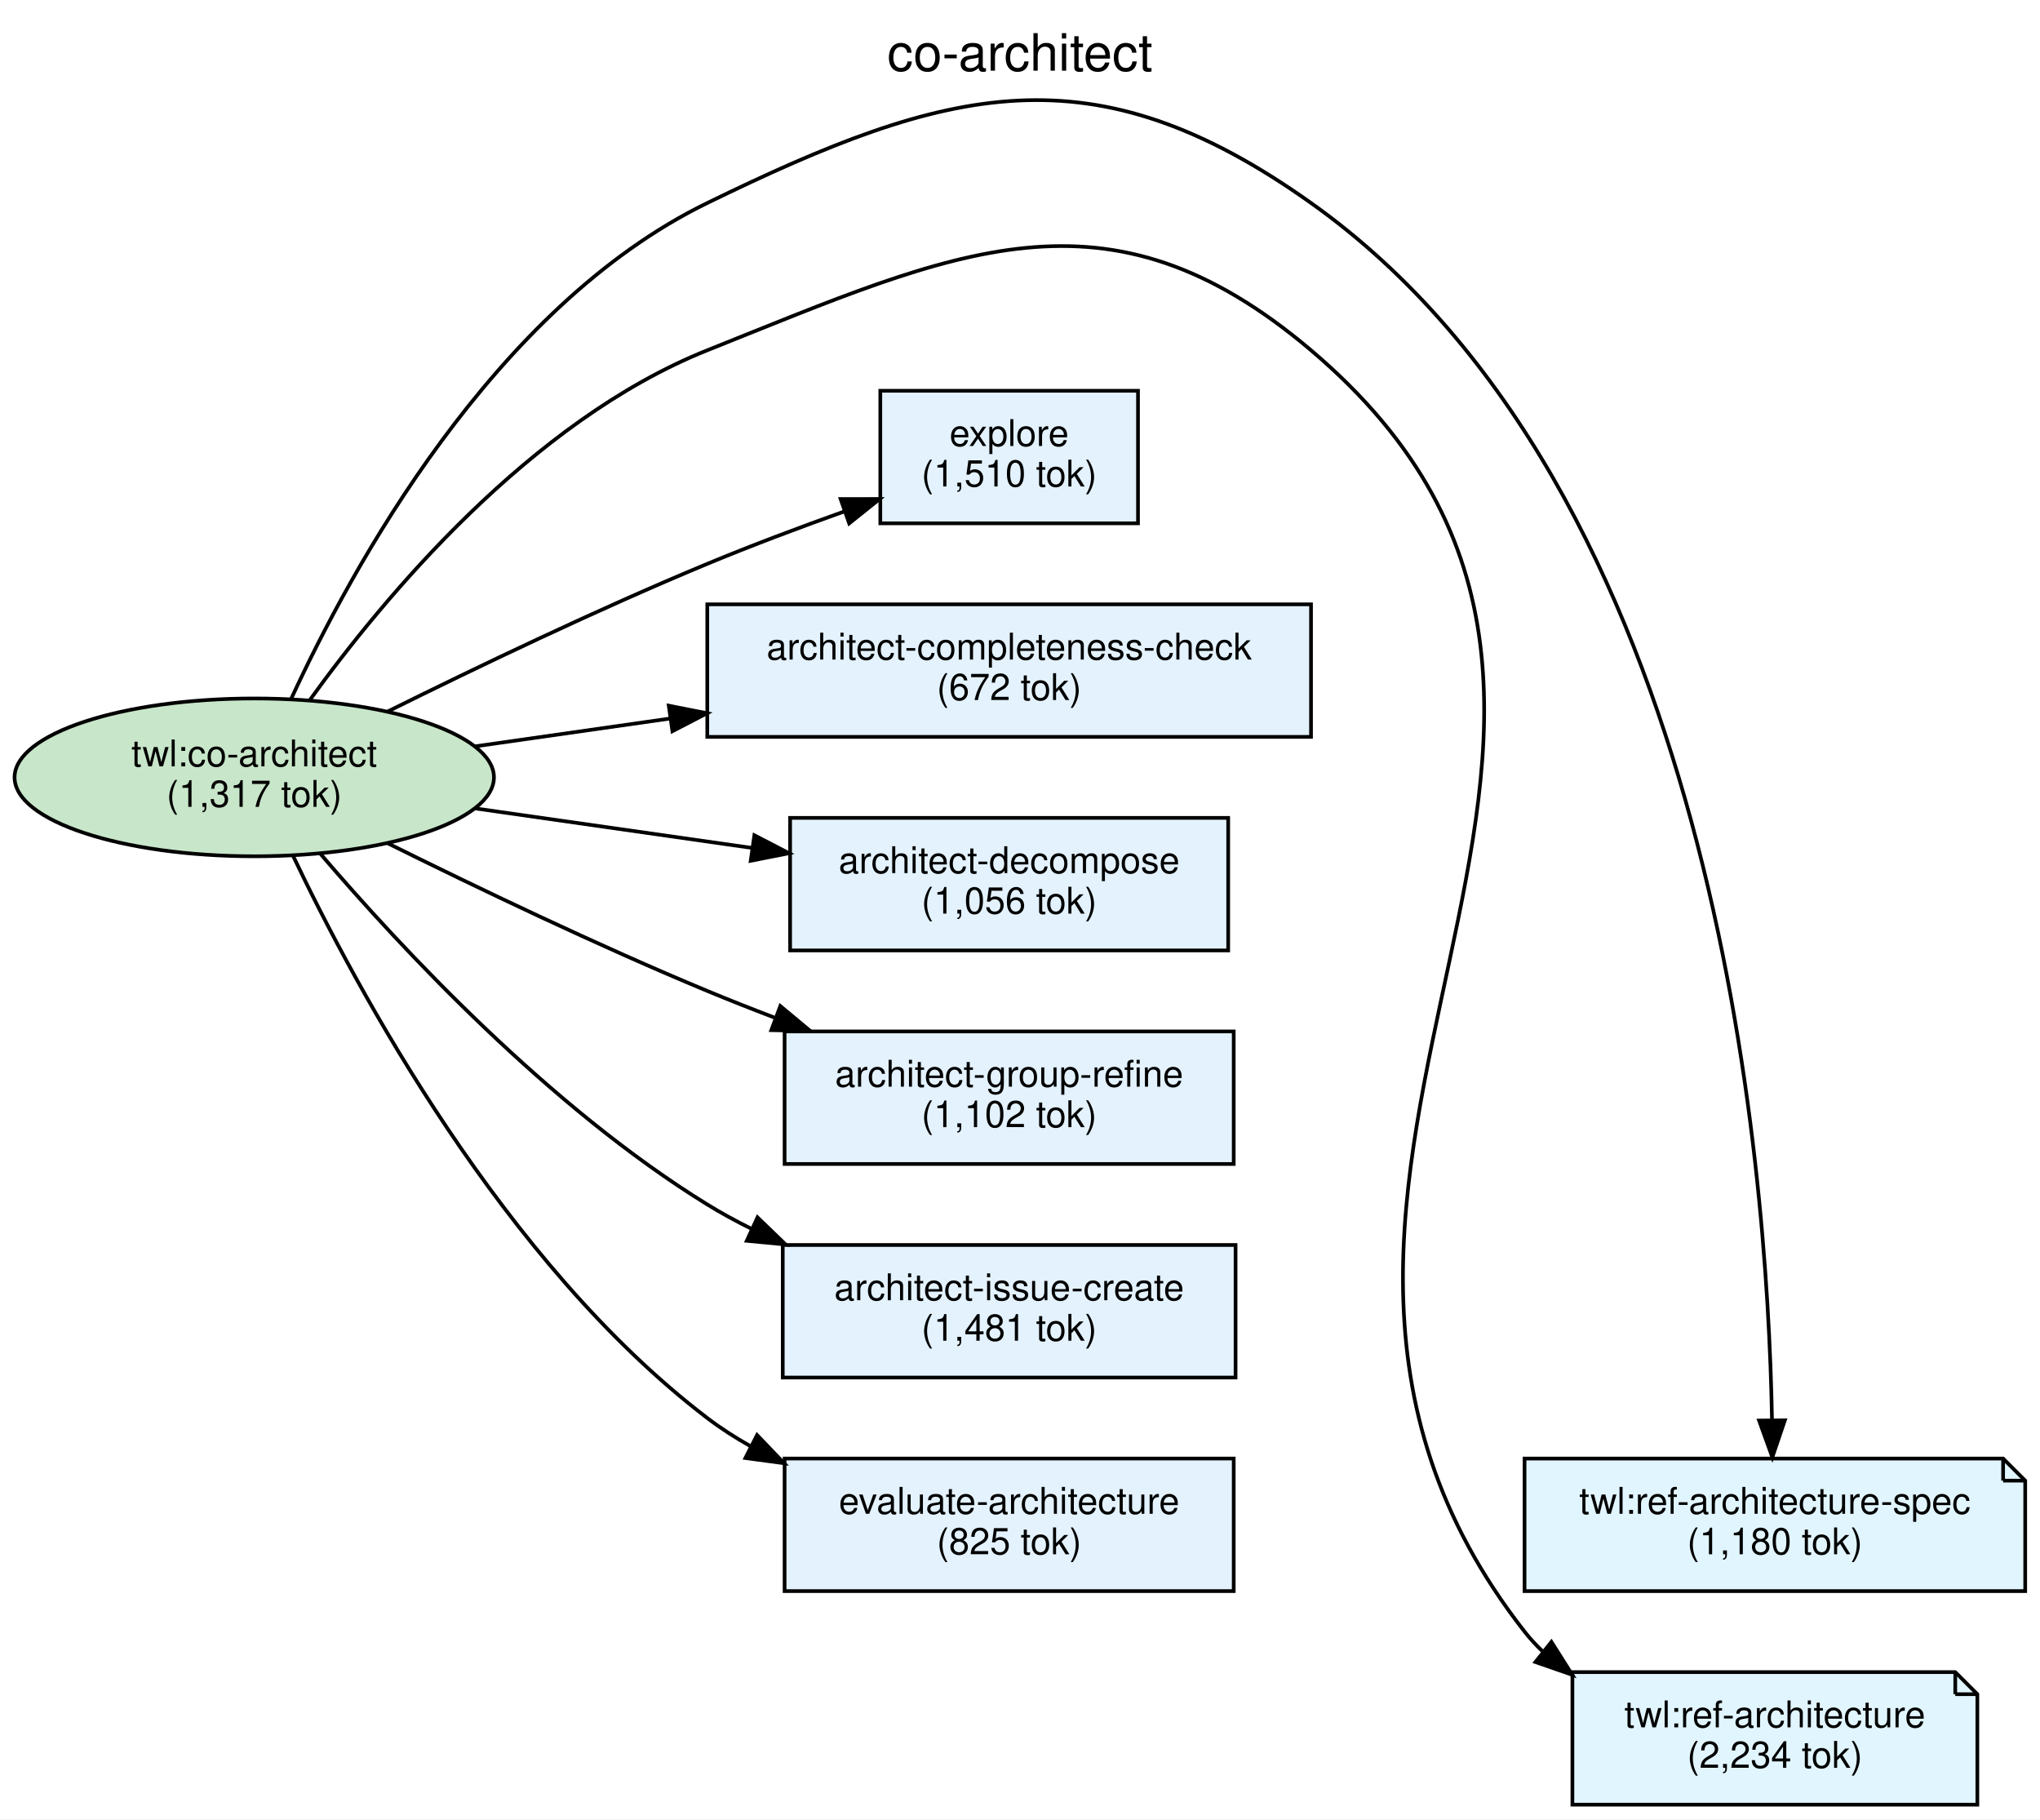
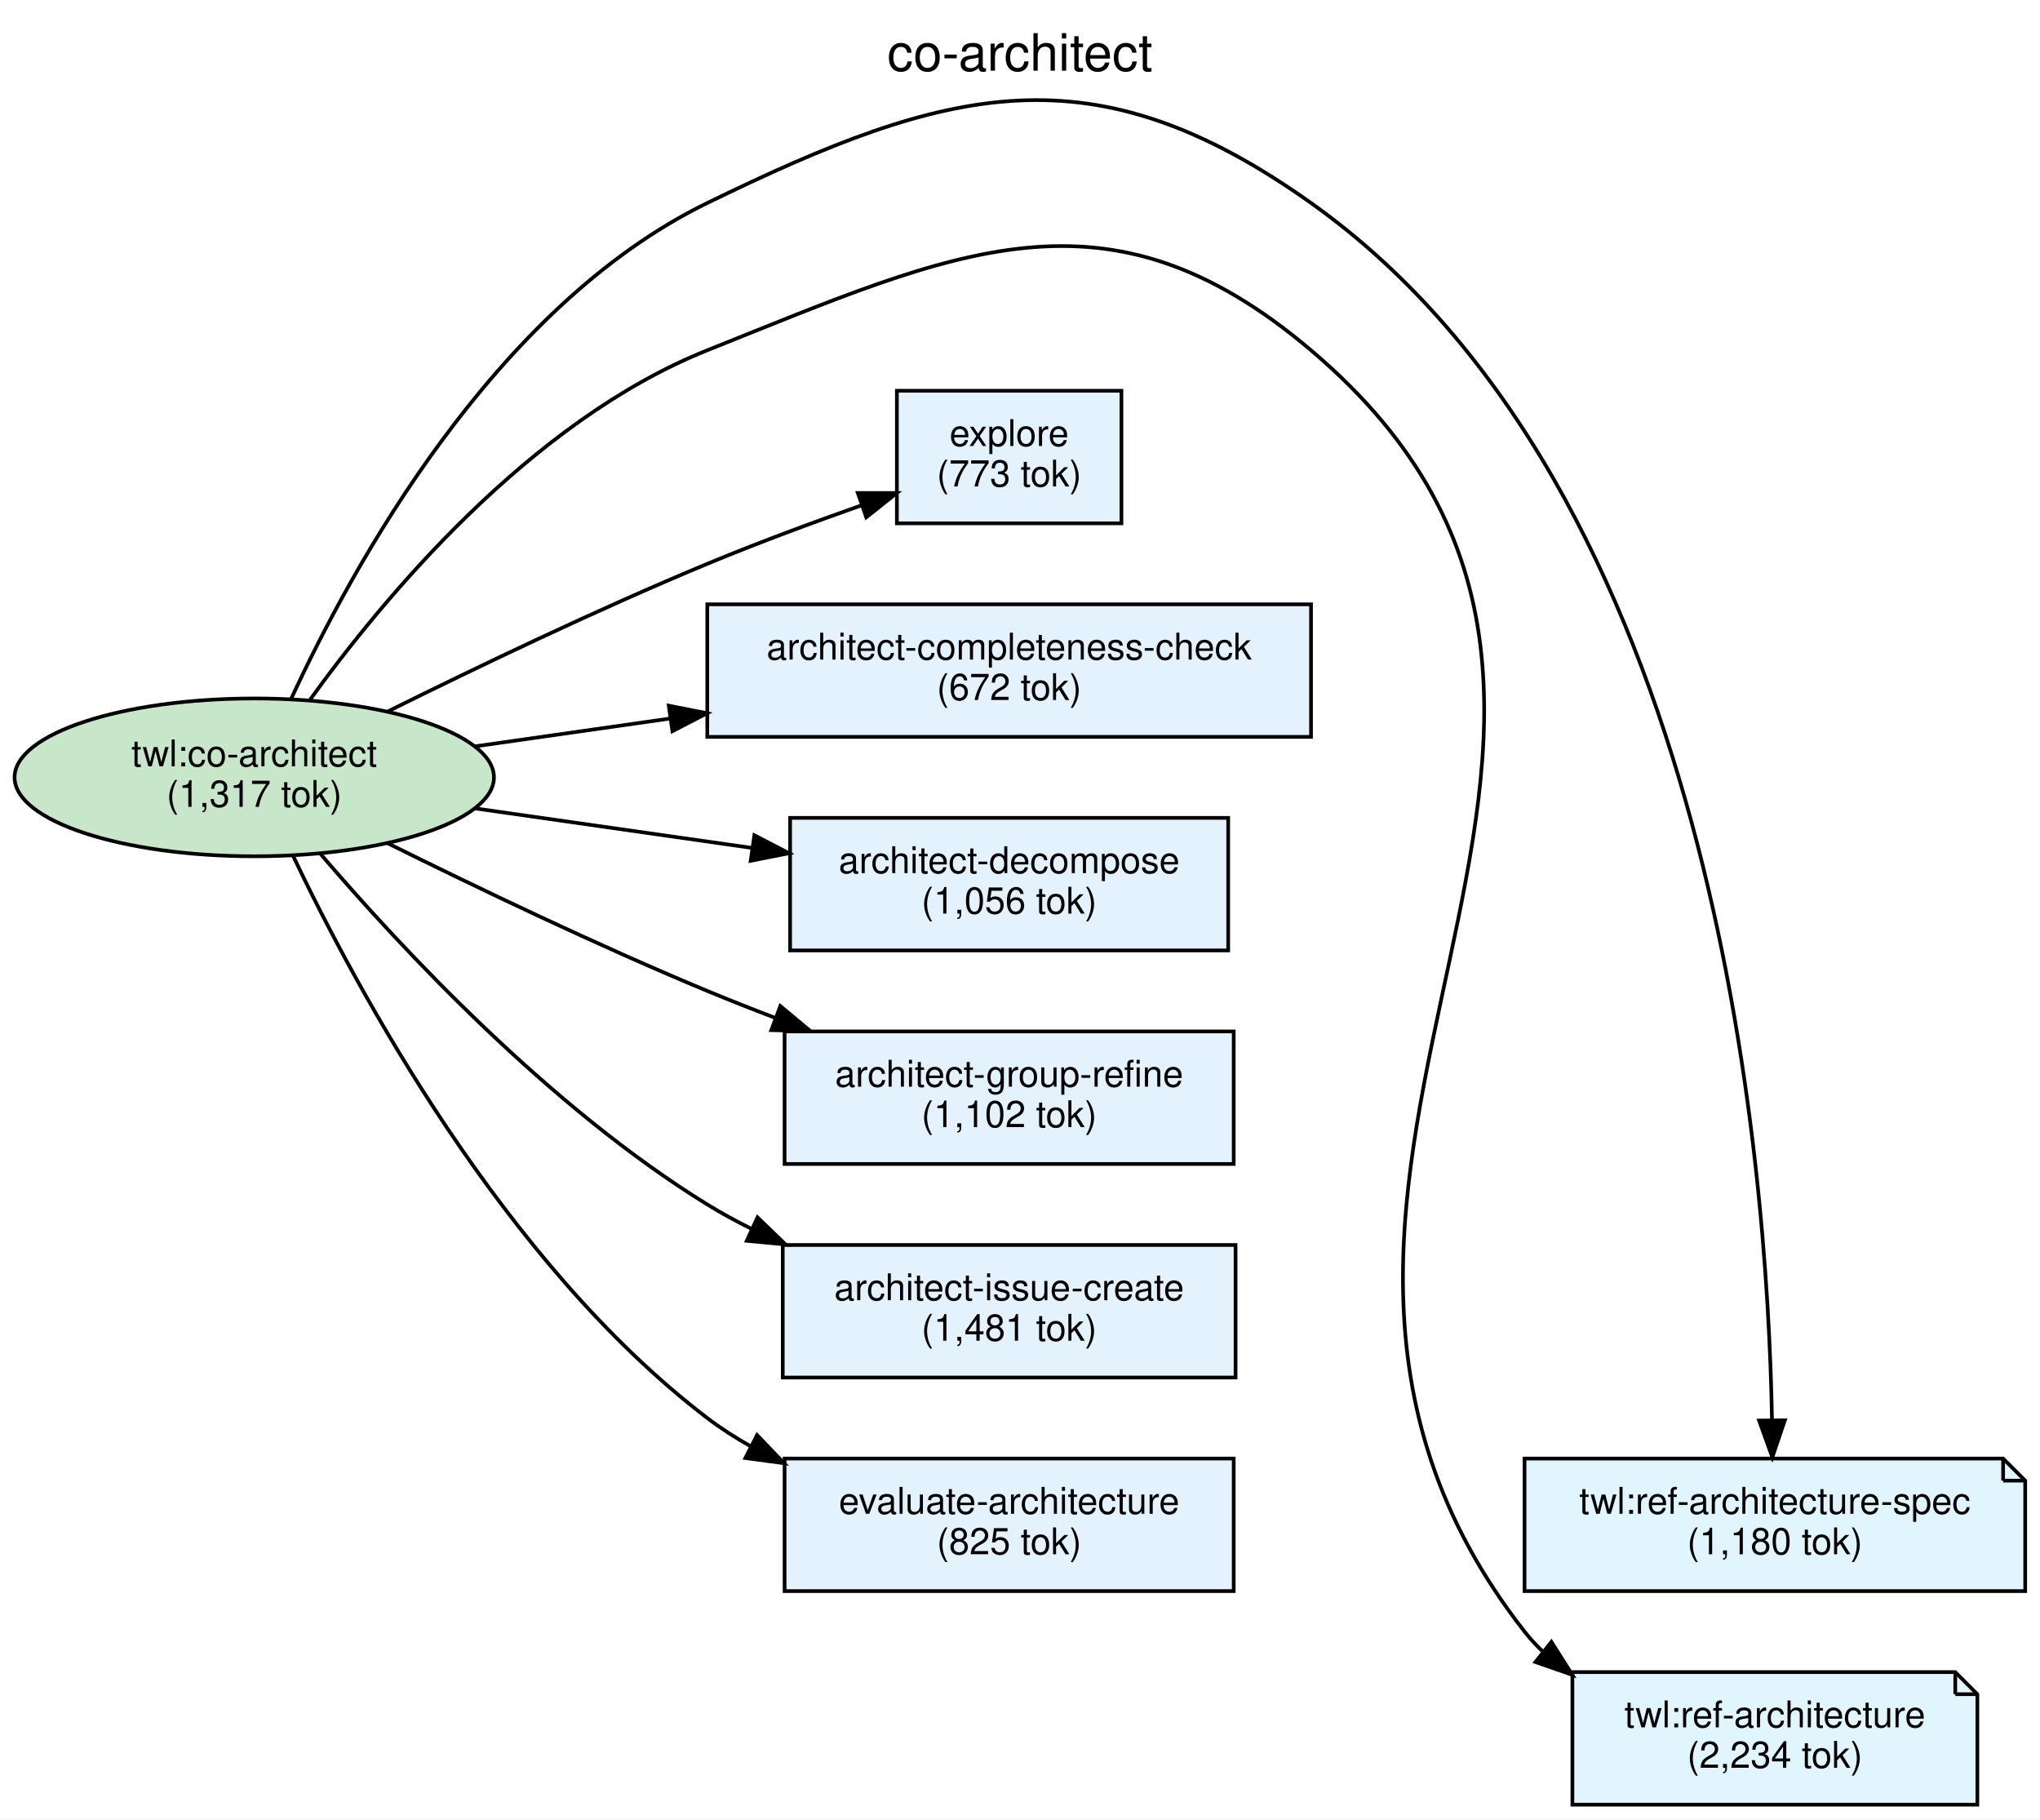
<svg xmlns="http://www.w3.org/2000/svg" width="554pt" height="494pt" viewBox="0.00 0.00 554.11 494.13">
  <g id="graph0" class="graph" transform="scale(1 1) rotate(0) translate(4 490.13)">
    <polygon fill="white" stroke="transparent" points="-4,4 -4,-490.13 550.11,-490.13 550.11,4 -4,4" />
    <text text-anchor="middle" x="273.05" y="-470.93" font-family="Helvetica,sans-Serif" font-size="14.00">co-architect</text>
    <g id="node1" class="node">
      <ellipse fill="#c8e6c9" stroke="black" cx="65.05" cy="-279" rx="65.11" ry="21.43" />
      <text text-anchor="middle" x="65.05" y="-282" font-family="Helvetica,sans-Serif" font-size="10.00">twl:co-architect</text>
      <text text-anchor="middle" x="65.05" y="-271" font-family="Helvetica,sans-Serif" font-size="10.00">(1,317 tok)</text>
    </g>
    <g id="node2" class="node">
      <polygon fill="#e1f5fe" stroke="black" points="527.11,-36 423.11,-36 423.11,0 533.11,0 533.11,-30 527.11,-36" />
      <polyline fill="none" stroke="black" points="527.11,-36 527.11,-30 " />
      <polyline fill="none" stroke="black" points="533.11,-30 527.11,-30 " />
      <text text-anchor="middle" x="478.11" y="-21" font-family="Helvetica,sans-Serif" font-size="10.00">twl:ref-architecture</text>
      <text text-anchor="middle" x="478.11" y="-10" font-family="Helvetica,sans-Serif" font-size="10.00">(2,234 tok)</text>
    </g>
    <g id="edge8" class="edge">
      <path fill="none" stroke="black" d="M80.02,-299.84C100.1,-327.7 140.06,-375.81 188.11,-395 255.8,-422.04 296.49,-442.11 352.11,-395 471.75,-293.65 313.51,-170.51 410.11,-47 411.57,-45.13 413.17,-43.39 414.89,-41.75" />
      <polygon fill="black" stroke="black" points="417.41,-44.21 423.07,-35.26 413.06,-38.73 417.41,-44.21" />
    </g>
    <g id="node3" class="node">
      <polygon fill="#e1f5fe" stroke="black" points="540.11,-94 410.11,-94 410.11,-58 546.11,-58 546.11,-88 540.11,-94" />
      <polyline fill="none" stroke="black" points="540.11,-94 540.11,-88 " />
      <polyline fill="none" stroke="black" points="546.11,-88 540.11,-88 " />
      <text text-anchor="middle" x="478.11" y="-79" font-family="Helvetica,sans-Serif" font-size="10.00">twl:ref-architecture-spec</text>
      <text text-anchor="middle" x="478.11" y="-68" font-family="Helvetica,sans-Serif" font-size="10.00">(1,180 tok)</text>
    </g>
    <g id="edge7" class="edge">
      <path fill="none" stroke="black" d="M75.01,-300.18C91.41,-335.82 129.99,-406.68 188.11,-435 253.63,-466.93 292.69,-477.22 352.11,-435 461.89,-356.98 476.08,-175.2 477.32,-104.68" />
      <polygon fill="black" stroke="black" points="480.82,-104.38 477.42,-94.35 473.82,-104.32 480.82,-104.38" />
    </g>
    <g id="node4" class="node">
      <polygon fill="#e3f2fd" stroke="black" points="352.11,-326 188.11,-326 188.11,-290 352.11,-290 352.11,-326" />
      <text text-anchor="middle" x="270.11" y="-311" font-family="Helvetica,sans-Serif" font-size="10.00">architect-completeness-check</text>
      <text text-anchor="middle" x="270.11" y="-300" font-family="Helvetica,sans-Serif" font-size="10.00">(672 tok)</text>
    </g>
    <g id="edge2" class="edge">
      <path fill="none" stroke="black" d="M125.06,-287.43C141.66,-289.8 160.11,-292.43 178.11,-295" />
      <polygon fill="black" stroke="black" points="177.65,-298.47 188.05,-296.42 178.64,-291.54 177.65,-298.47" />
    </g>
    <g id="node5" class="node">
      <polygon fill="#e3f2fd" stroke="black" points="329.61,-268 210.61,-268 210.61,-232 329.61,-232 329.61,-268" />
      <text text-anchor="middle" x="270.11" y="-253" font-family="Helvetica,sans-Serif" font-size="10.00">architect-decompose</text>
      <text text-anchor="middle" x="270.11" y="-242" font-family="Helvetica,sans-Serif" font-size="10.00">(1,056 tok)</text>
    </g>
    <g id="edge3" class="edge">
      <path fill="none" stroke="black" d="M125.06,-270.57C148.63,-267.21 175.92,-263.31 200.38,-259.82" />
      <polygon fill="black" stroke="black" points="200.9,-263.28 210.31,-258.4 199.91,-256.35 200.9,-263.28" />
    </g>
    <g id="node6" class="node">
      <polygon fill="#e3f2fd" stroke="black" points="331.11,-210 209.11,-210 209.11,-174 331.11,-174 331.11,-210" />
      <text text-anchor="middle" x="270.11" y="-195" font-family="Helvetica,sans-Serif" font-size="10.00">architect-group-refine</text>
      <text text-anchor="middle" x="270.11" y="-184" font-family="Helvetica,sans-Serif" font-size="10.00">(1,102 tok)</text>
    </g>
    <g id="edge4" class="edge">
      <path fill="none" stroke="black" d="M101.15,-261.18C125.32,-249.19 158.32,-233.37 188.11,-221 193.99,-218.56 200.16,-216.12 206.36,-213.76" />
      <polygon fill="black" stroke="black" points="207.95,-216.9 216.09,-210.12 205.5,-210.35 207.95,-216.9" />
    </g>
    <g id="node7" class="node">
      <polygon fill="#e3f2fd" stroke="black" points="331.61,-152 208.61,-152 208.61,-116 331.61,-116 331.61,-152" />
      <text text-anchor="middle" x="270.11" y="-137" font-family="Helvetica,sans-Serif" font-size="10.00">architect-issue-create</text>
      <text text-anchor="middle" x="270.11" y="-126" font-family="Helvetica,sans-Serif" font-size="10.00">(1,481 tok)</text>
    </g>
    <g id="edge5" class="edge">
      <path fill="none" stroke="black" d="M83.02,-258.24C104.91,-232.66 145.29,-189.36 188.11,-163 191.93,-160.65 195.97,-158.44 200.13,-156.39" />
      <polygon fill="black" stroke="black" points="201.75,-159.5 209.38,-152.14 198.83,-153.14 201.75,-159.5" />
    </g>
    <g id="node8" class="node">
      <polygon fill="#e3f2fd" stroke="black" points="331.11,-94 209.11,-94 209.11,-58 331.11,-58 331.11,-94" />
      <text text-anchor="middle" x="270.11" y="-79" font-family="Helvetica,sans-Serif" font-size="10.00">evaluate-architecture</text>
      <text text-anchor="middle" x="270.11" y="-68" font-family="Helvetica,sans-Serif" font-size="10.00">(825 tok)</text>
    </g>
    <g id="edge6" class="edge">
      <path fill="none" stroke="black" d="M75.5,-257.88C92.76,-221.58 132.8,-147.17 188.11,-105 191.75,-102.22 195.68,-99.7 199.77,-97.4" />
      <polygon fill="black" stroke="black" points="201.63,-100.38 208.96,-92.73 198.46,-94.14 201.63,-100.38" />
    </g>
    <g id="node9" class="node">
-       <polygon fill="#e3f2fd" stroke="black" points="305.11,-384 235.11,-384 235.11,-348 305.11,-348 305.11,-384" />
+       <polygon fill="#e3f2fd" stroke="black" points="300.61,-384 239.61,-384 239.61,-348 300.61,-348 300.61,-384" />
      <text text-anchor="middle" x="270.11" y="-369" font-family="Helvetica,sans-Serif" font-size="10.00">explore</text>
-       <text text-anchor="middle" x="270.11" y="-358" font-family="Helvetica,sans-Serif" font-size="10.00">(1,510 tok)</text>
+       <text text-anchor="middle" x="270.11" y="-358" font-family="Helvetica,sans-Serif" font-size="10.00">(773 tok)</text>
    </g>
    <g id="edge1" class="edge">
-       <path fill="none" stroke="black" d="M101.15,-296.82C125.32,-308.81 158.32,-324.63 188.11,-337 200.08,-341.97 213.25,-346.91 225.42,-351.26" />
-       <polygon fill="black" stroke="black" points="224.33,-354.59 234.93,-354.61 226.66,-347.98 224.33,-354.59" />
+       <path fill="none" stroke="black" d="M101.15,-296.82C125.32,-308.81 158.32,-324.63 188.11,-337 201.65,-342.63 216.72,-348.2 230.15,-352.94" />
+       <polygon fill="black" stroke="black" points="229,-356.24 239.59,-356.23 231.3,-349.63 229,-356.24" />
    </g>
  </g>
</svg>
